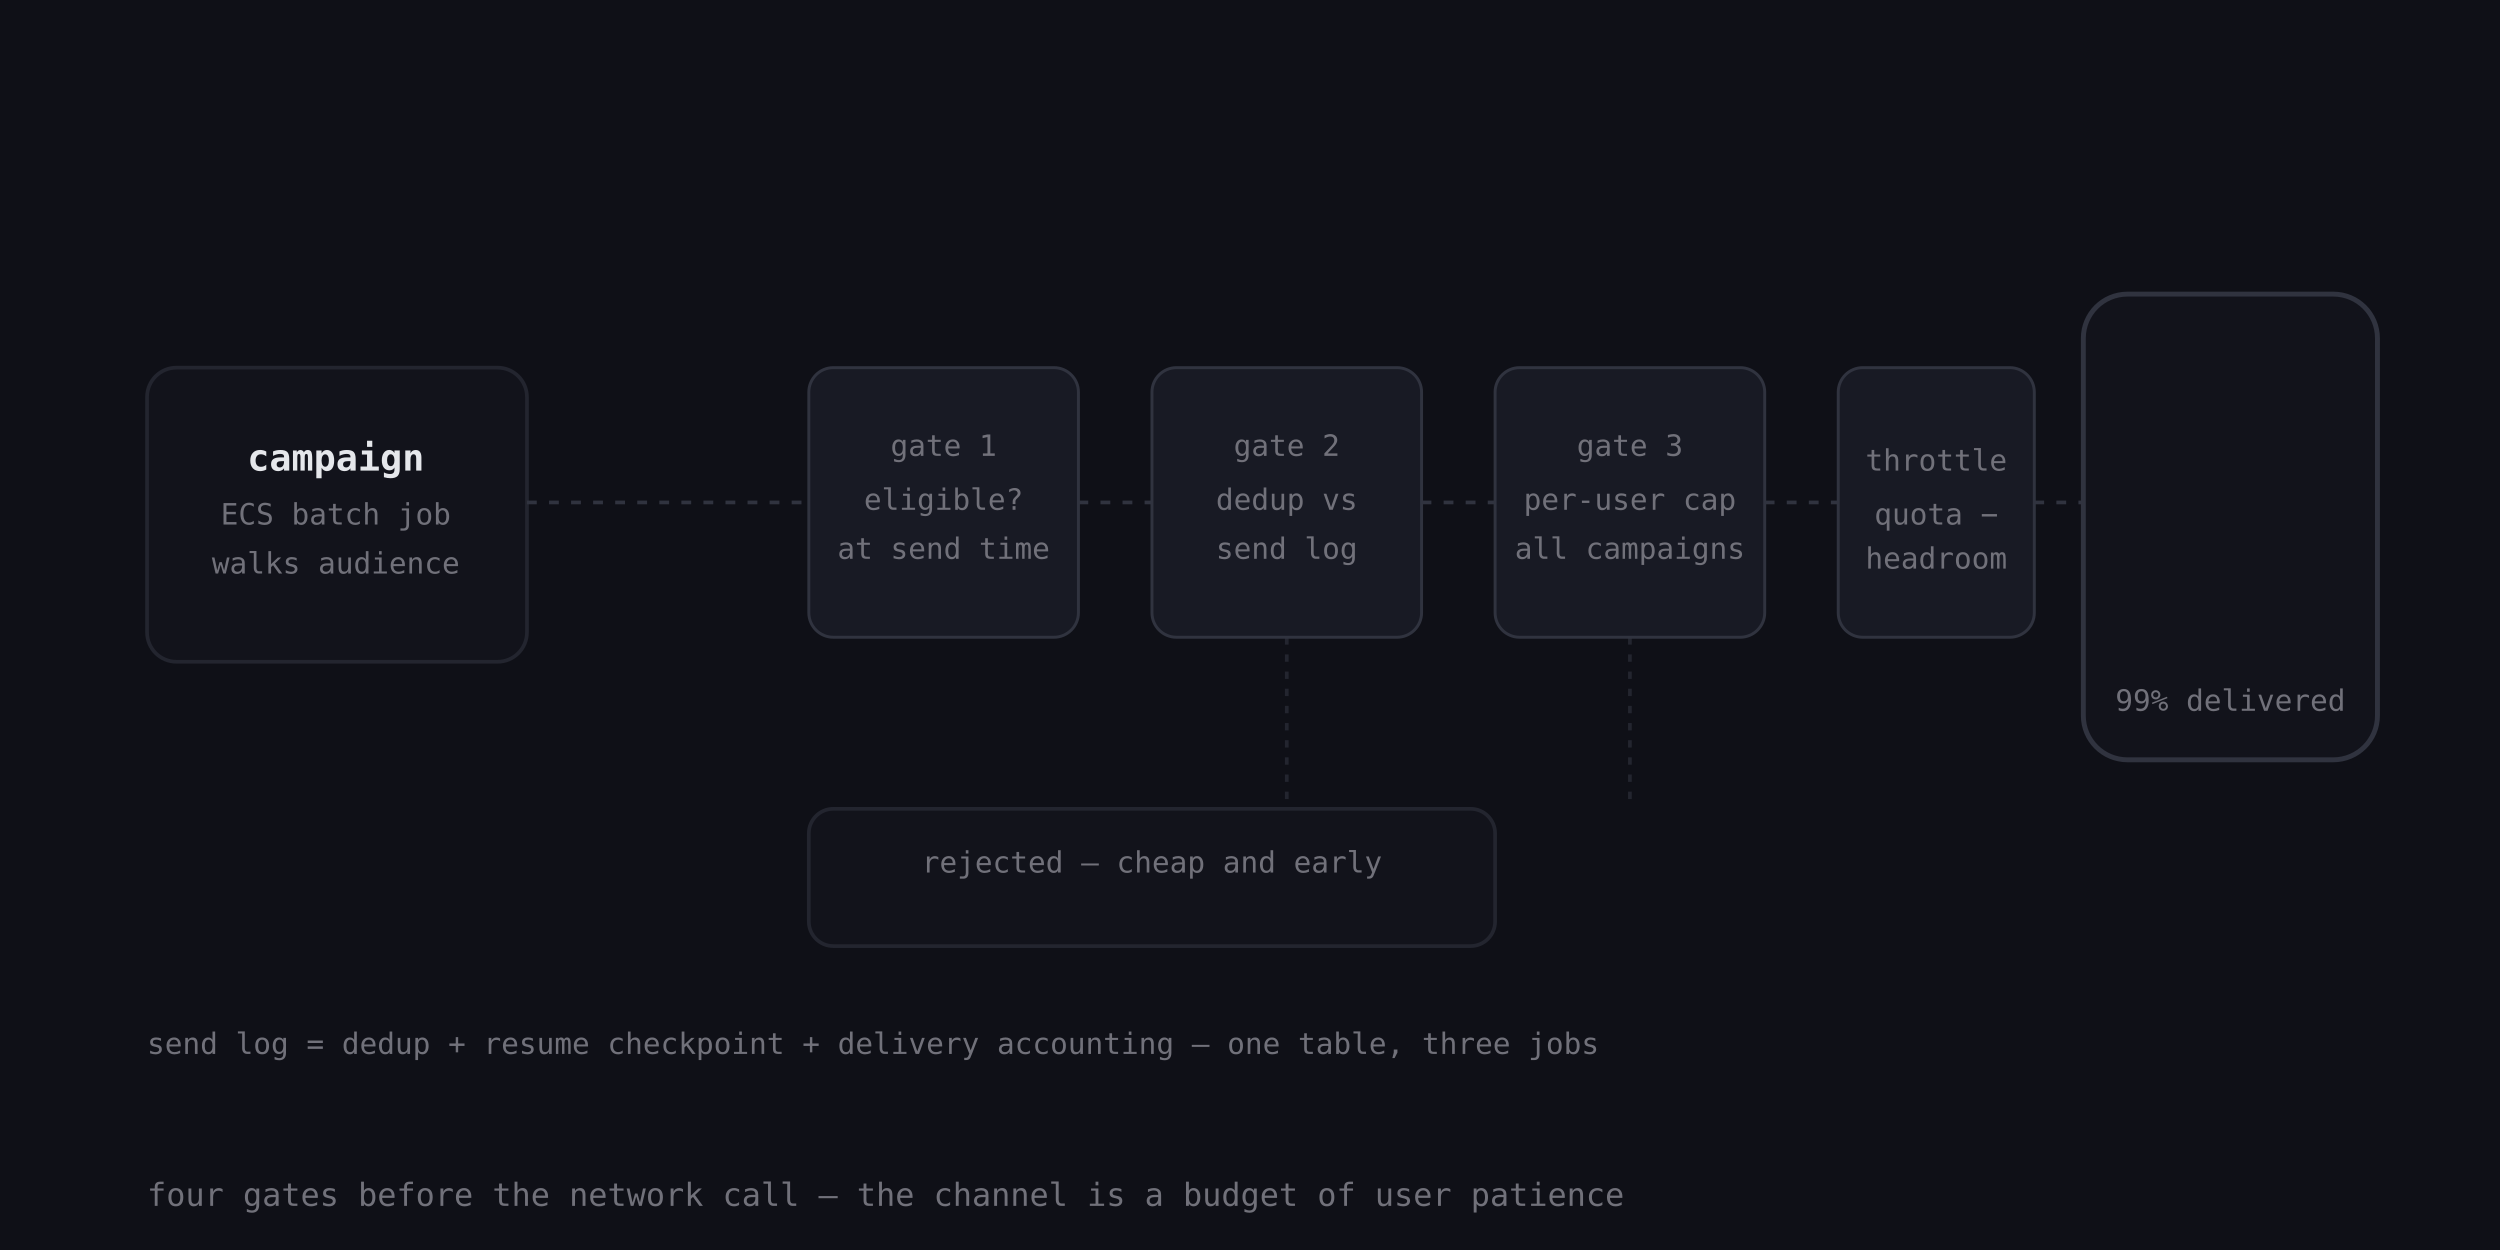
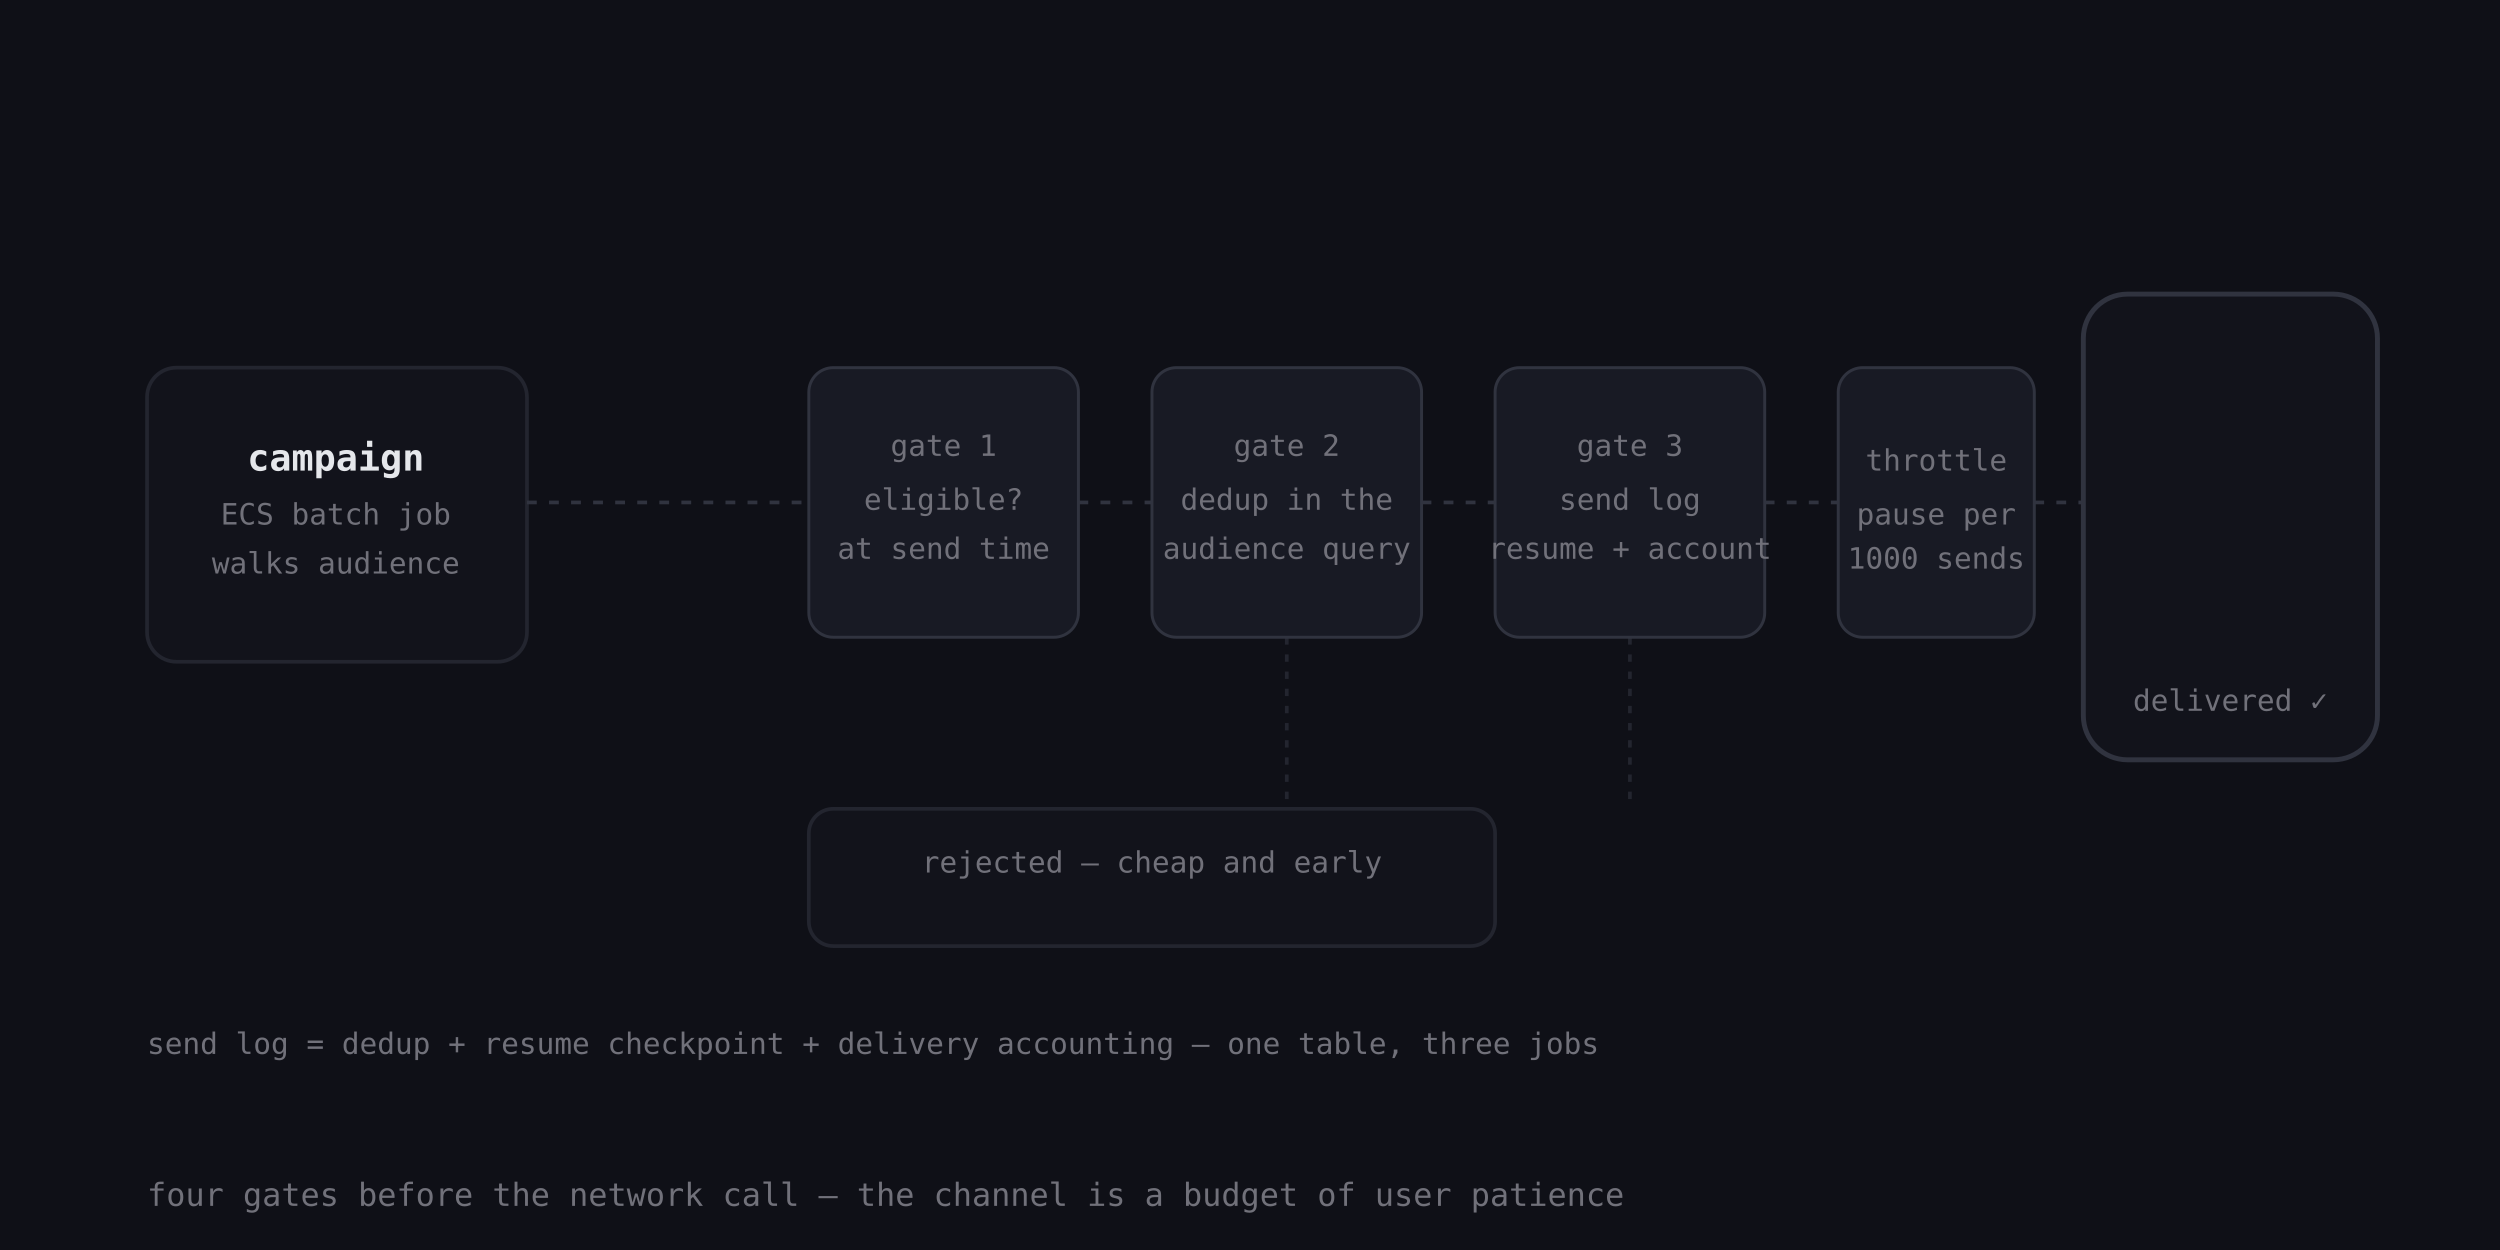
<svg xmlns="http://www.w3.org/2000/svg" viewBox="0 0 1020 510" font-family="ui-monospace,Menlo,monospace">
  <style>
    .box{fill:#12131b;stroke:#23252f;stroke-width:1.5}
    .gate{fill:#181a24;stroke:#30333f;stroke-width:1.2}
    .lbl{fill:#e5e7eb;font-size:15px;font-weight:600}
    .sub{fill:#71717a;font-size:12px}
    .cap{fill:#71717a;font-size:13px}
    .line{stroke:#30333f;stroke-width:1.5;fill:none}
    @keyframes d1{0%,2%{transform:translate(215px,205px);opacity:0}4%{opacity:1}14%{transform:translate(330px,205px)}24%{transform:translate(470px,205px)}34%{transform:translate(610px,205px)}44%{transform:translate(725px,205px)}54%{transform:translate(830px,205px);opacity:1}56%,100%{opacity:0}}
    @keyframes d2{0%,10%{transform:translate(215px,205px);opacity:0}12%{opacity:1}22%{transform:translate(385px,205px)}30%{transform:translate(525px,205px);opacity:1}34%{transform:translate(525px,330px);opacity:1}36%,100%{opacity:0}}
    @keyframes d2x{0%,32%{opacity:0}36%,46%{opacity:1}52%,100%{opacity:0}}
    @keyframes d3{0%,20%{transform:translate(215px,205px);opacity:0}22%{opacity:1}32%{transform:translate(385px,205px)}42%{transform:translate(525px,205px)}48%{transform:translate(665px,205px);opacity:1}52%{transform:translate(665px,330px);opacity:1}54%,100%{opacity:0}}
    @keyframes d3x{0%,50%{opacity:0}54%,64%{opacity:1}70%,100%{opacity:0}}
    @keyframes d4{0%,40%{transform:translate(215px,205px);opacity:0}42%{opacity:1}52%{transform:translate(330px,205px)}62%{transform:translate(470px,205px)}72%{transform:translate(610px,205px)}84%{transform:translate(725px,205px)}96%{transform:translate(830px,205px);opacity:1}98%,100%{opacity:0}}
    @keyframes phoneping{0%,52%{opacity:0}56%,64%{opacity:1}70%,94%{opacity:0}98%{opacity:1}100%{opacity:0}}
    .ad1{animation:d1 13s linear infinite}
    .ad2{animation:d2 13s linear infinite}.ad2x{animation:d2x 13s linear infinite}
    .ad3{animation:d3 13s linear infinite}.ad3x{animation:d3x 13s linear infinite}
    .ad4{animation:d4 13s linear infinite}
    .aping{animation:phoneping 13s linear infinite}
    @media (prefers-reduced-motion:reduce){*{animation:none!important}circle{opacity:0}.ad2x,.ad3x,.aping{opacity:0}}
  </style>
  <rect width="1020" height="510" fill="#0f1017" />
  <rect class="box" x="60" y="150" width="155" height="120" rx="12" />
  <text class="lbl" x="137" y="192" text-anchor="middle">campaign</text>
  <text class="sub" x="137" y="214" text-anchor="middle">ECS batch job</text>
  <text class="sub" x="137" y="234" text-anchor="middle">walks audience</text>
  <rect class="gate" x="330" y="150" width="110" height="110" rx="10" />
  <text class="sub" x="385" y="186" text-anchor="middle" fill="#a1a1aa">gate 1</text>
  <text class="sub" x="385" y="208" text-anchor="middle">eligible?</text>
  <text class="sub" x="385" y="228" text-anchor="middle">at send time</text>
  <rect class="gate" x="470" y="150" width="110" height="110" rx="10" />
  <text class="sub" x="525" y="186" text-anchor="middle" fill="#a1a1aa">gate 2</text>
-   <text class="sub" x="525" y="208" text-anchor="middle">dedup vs</text>
-   <text class="sub" x="525" y="228" text-anchor="middle">send log</text>
+   <text class="sub" x="525" y="208" text-anchor="middle">dedup in the</text>
+   <text class="sub" x="525" y="228" text-anchor="middle">audience query</text>
  <rect class="gate" x="610" y="150" width="110" height="110" rx="10" />
  <text class="sub" x="665" y="186" text-anchor="middle" fill="#a1a1aa">gate 3</text>
-   <text class="sub" x="665" y="208" text-anchor="middle">per-user cap</text>
-   <text class="sub" x="665" y="228" text-anchor="middle">all campaigns</text>
+   <text class="sub" x="665" y="208" text-anchor="middle">send log</text>
+   <text class="sub" x="665" y="228" text-anchor="middle">resume + account</text>
  <rect class="gate" x="750" y="150" width="80" height="110" rx="10" />
  <text class="sub" x="790" y="192" text-anchor="middle" fill="#a1a1aa">throttle</text>
-   <text class="sub" x="790" y="214" text-anchor="middle">quota −</text>
-   <text class="sub" x="790" y="232" text-anchor="middle">headroom</text>
+   <text class="sub" x="790" y="214" text-anchor="middle">pause per</text>
+   <text class="sub" x="790" y="232" text-anchor="middle">1000 sends</text>
  <line class="line" x1="215" y1="205" x2="330" y2="205" stroke-dasharray="4 5" />
  <line class="line" x1="440" y1="205" x2="470" y2="205" stroke-dasharray="4 5" />
  <line class="line" x1="580" y1="205" x2="610" y2="205" stroke-dasharray="4 5" />
  <line class="line" x1="720" y1="205" x2="750" y2="205" stroke-dasharray="4 5" />
  <line class="line" x1="830" y1="205" x2="850" y2="205" stroke-dasharray="4 5" />
  <line class="line" x1="525" y1="260" x2="525" y2="330" stroke-dasharray="3 4" opacity="0.6" />
  <line class="line" x1="665" y1="260" x2="665" y2="330" stroke-dasharray="3 4" opacity="0.6" />
  <rect class="box" x="330" y="330" width="280" height="56" rx="10" />
  <text class="sub" x="470" y="356" text-anchor="middle" fill="#a1a1aa">rejected — cheap and early</text>
  <text class="sub ad2x" x="440" y="300" fill="#f87171" opacity="0">already sent</text>
-   <text class="sub ad3x" x="620" y="300" fill="#f87171" opacity="0">over cap</text>
+   <text class="sub ad3x" x="620" y="300" fill="#f87171" opacity="0">already done</text>
  <rect x="850" y="120" width="120" height="190" rx="18" fill="#12131b" stroke="#30333f" stroke-width="2" />
  <rect x="862" y="150" width="96" height="42" rx="8" fill="#181a24" class="aping" opacity="0" />
  <text class="sub aping" x="910" y="176" text-anchor="middle" fill="#38bdf8" opacity="0">1 match ✓</text>
-   <text class="sub" x="910" y="290" text-anchor="middle">99% delivered</text>
+   <text class="sub" x="910" y="290" text-anchor="middle">delivered ✓</text>
  <circle class="ad1" r="5.5" fill="#34d399" opacity="0" />
  <circle class="ad2" r="5.5" fill="#f87171" opacity="0" />
  <circle class="ad3" r="5.5" fill="#f87171" opacity="0" />
  <circle class="ad4" r="5.5" fill="#34d399" opacity="0" />
  <text class="sub" x="60" y="430">send log = dedup + resume checkpoint + delivery accounting — one table, three jobs</text>
  <text class="cap" x="60" y="492">four gates before the network call — the channel is a budget of user patience</text>
</svg>
